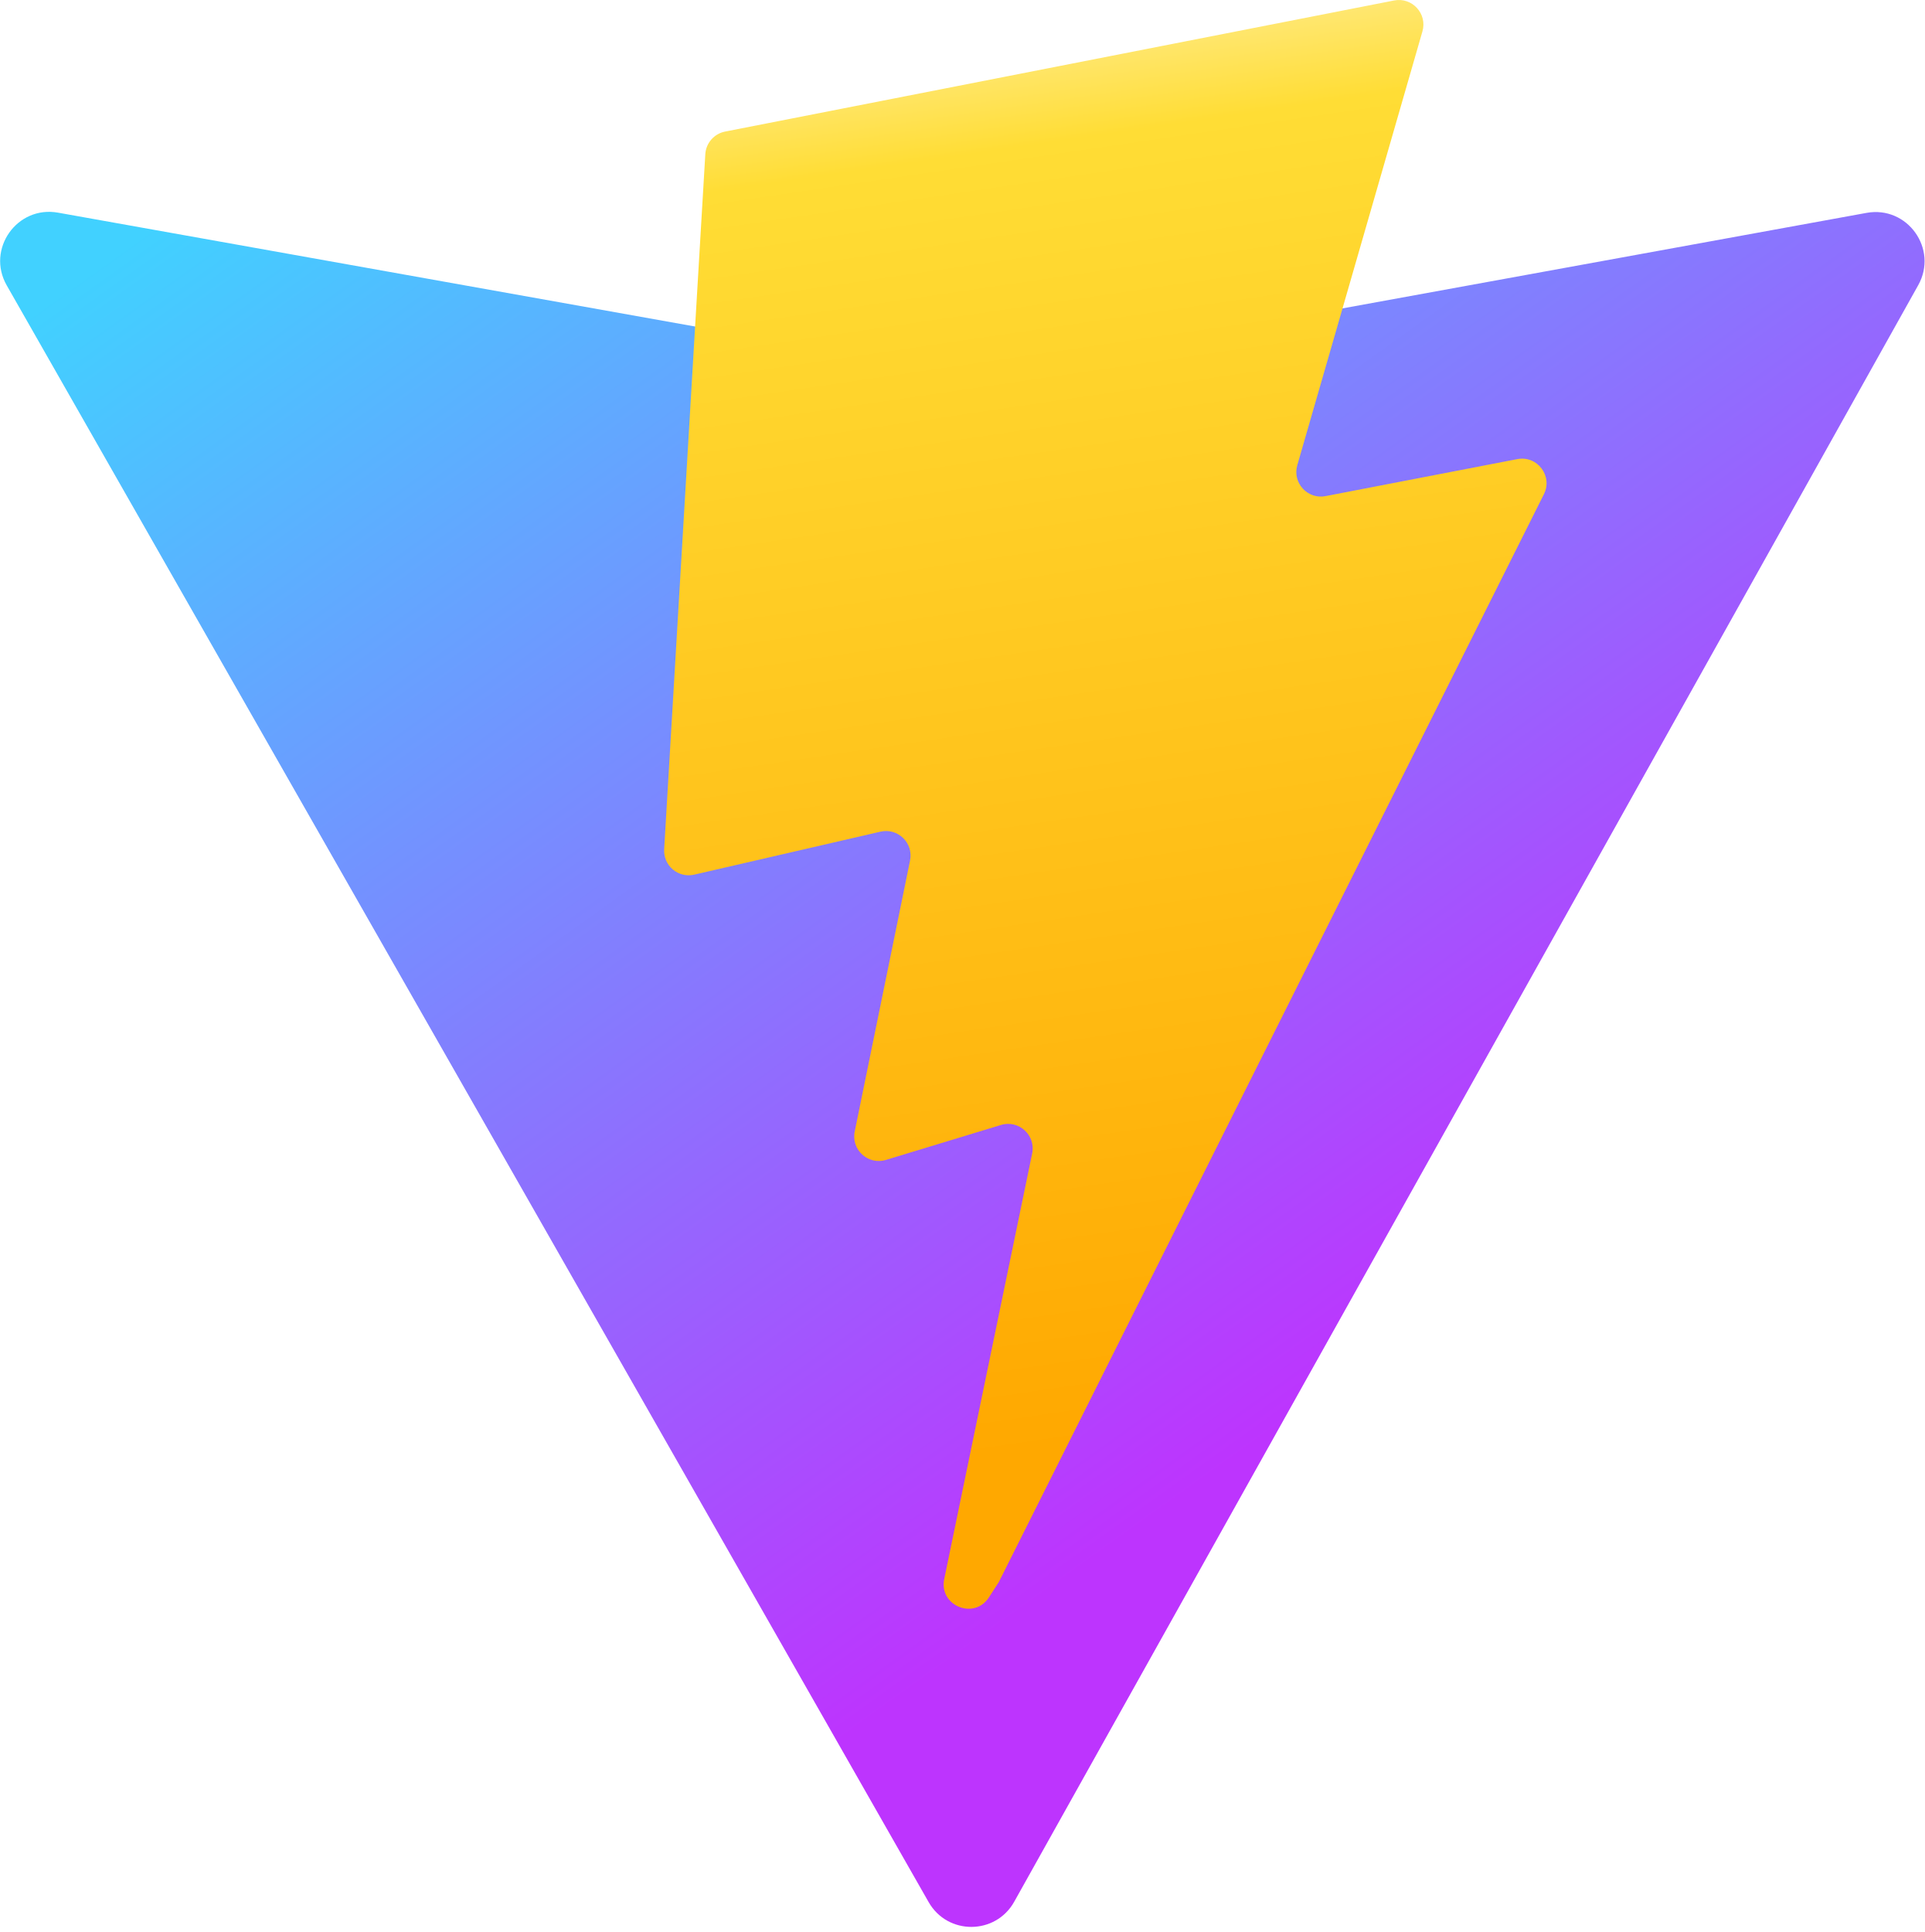
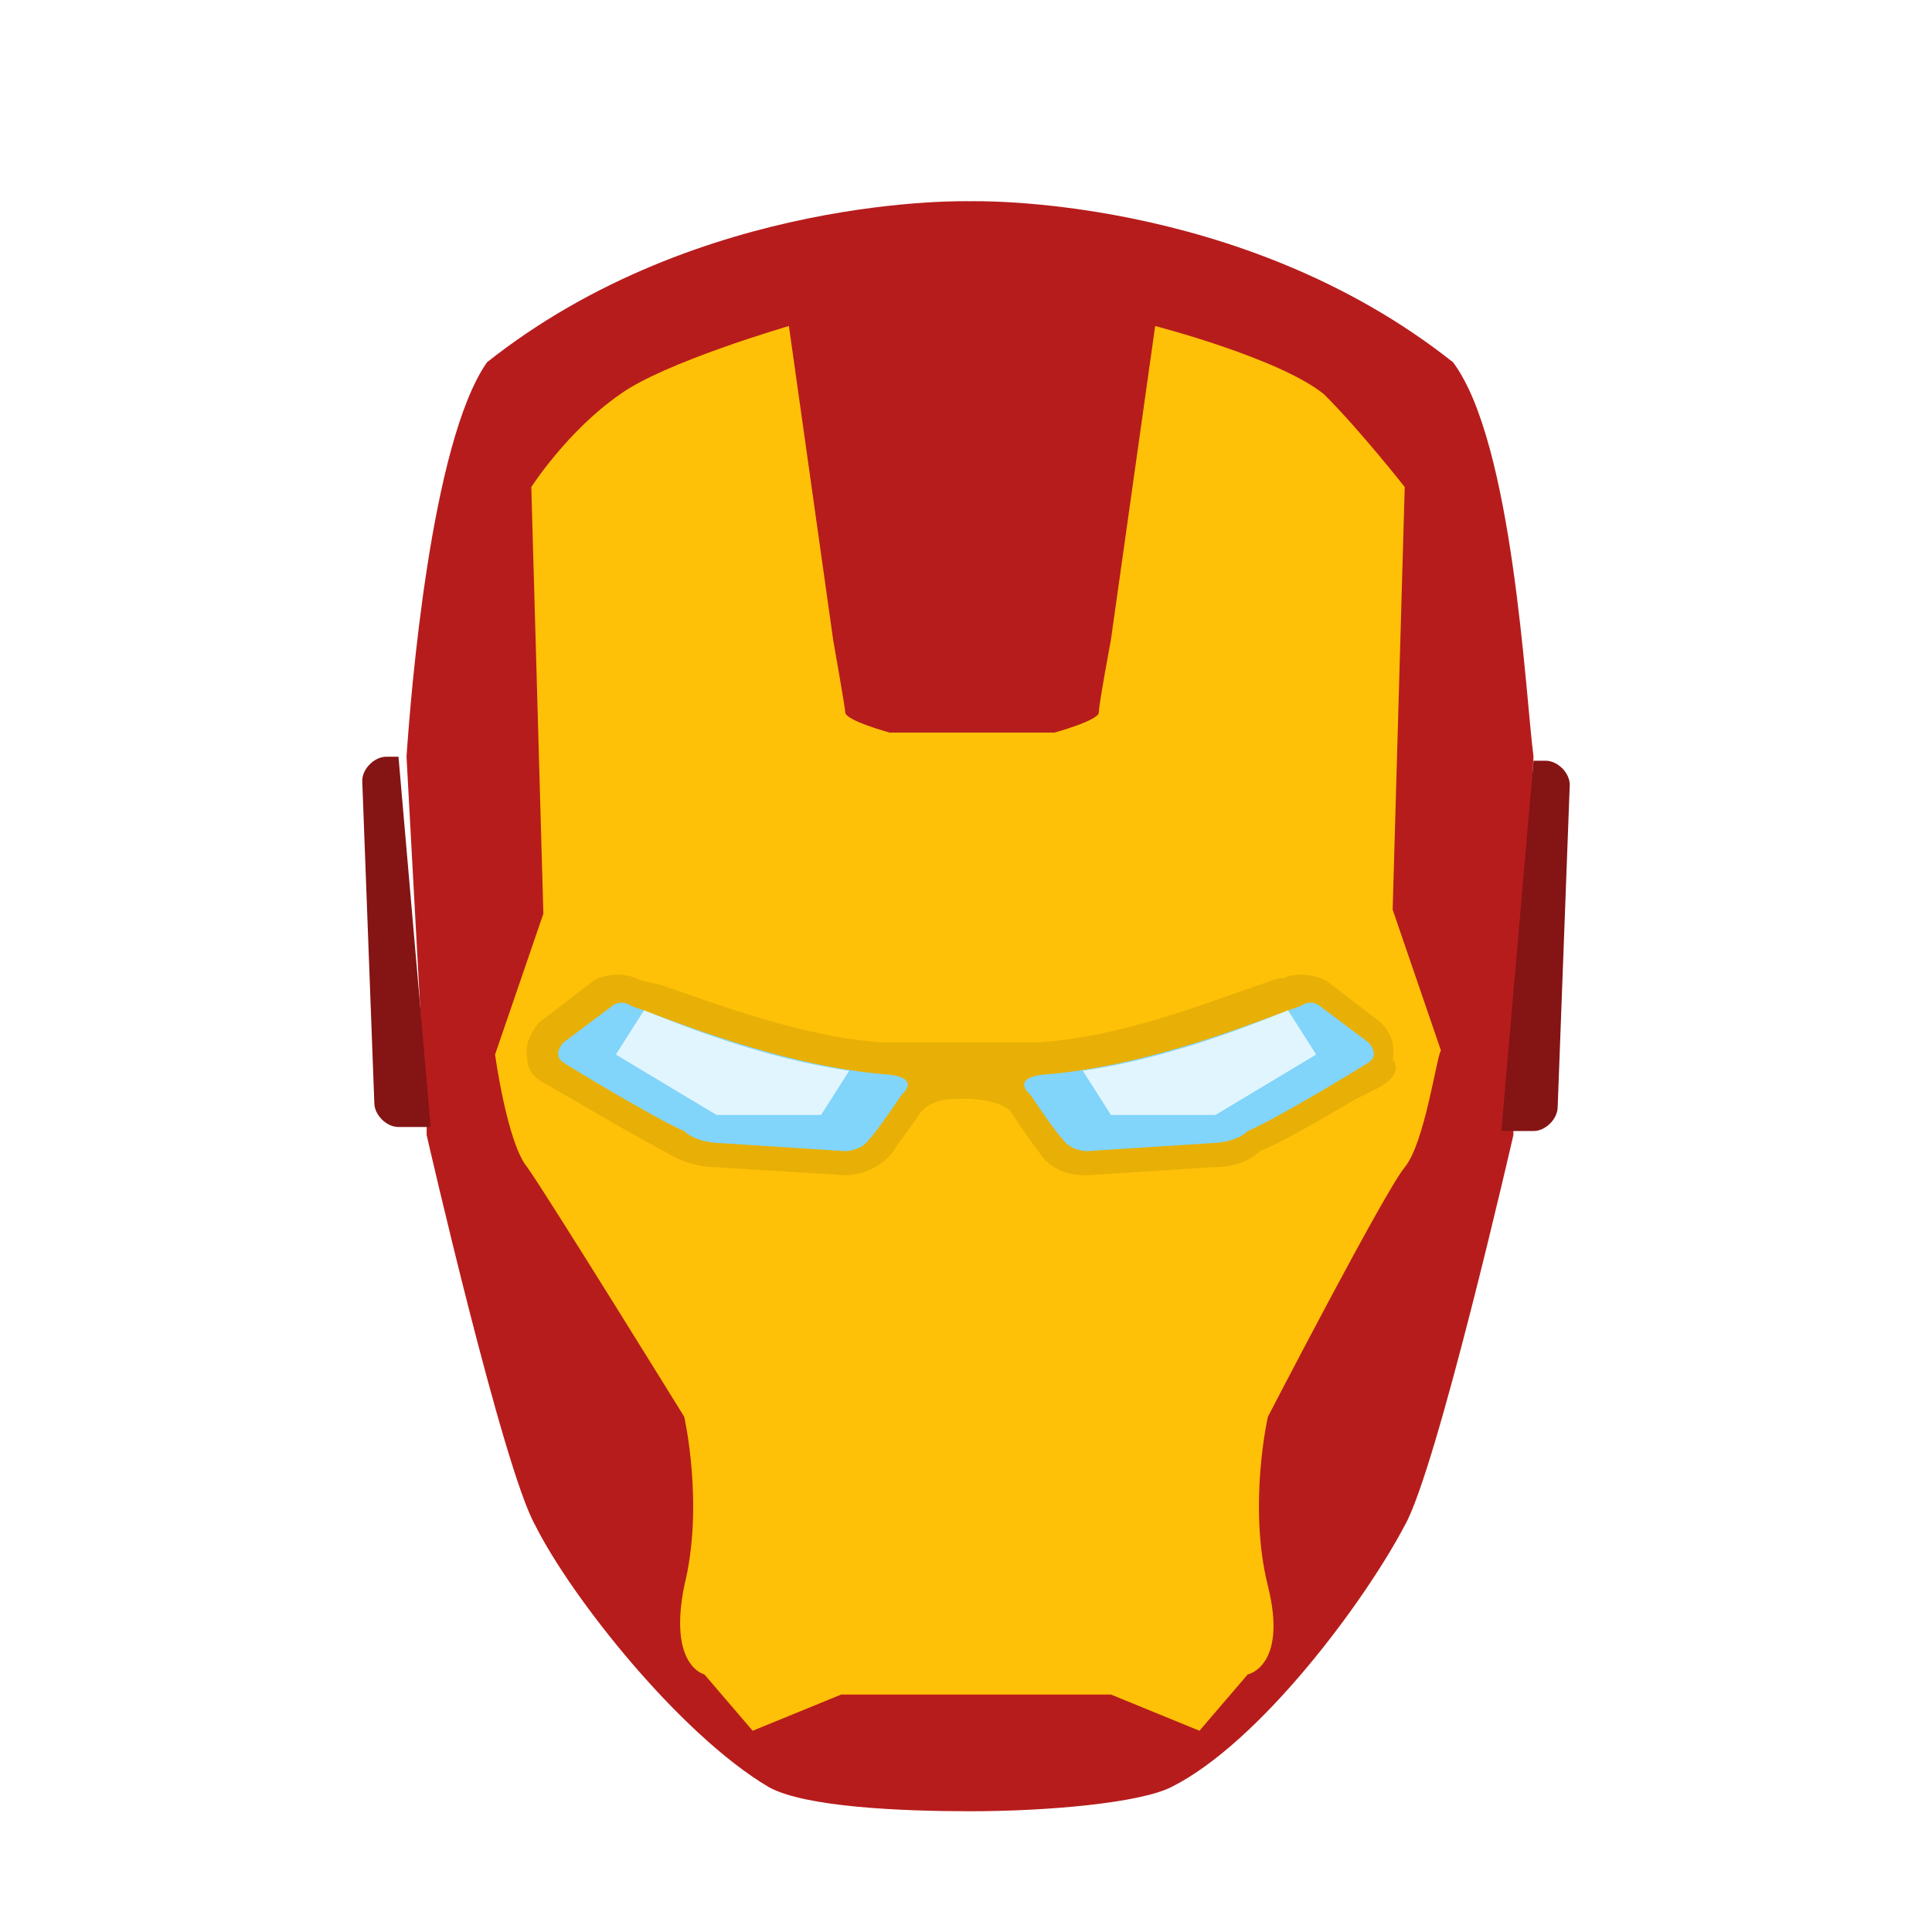
- <svg xmlns="http://www.w3.org/2000/svg" aria-hidden="true" role="img" class="iconify iconify--logos" width="31.88" height="32" preserveAspectRatio="xMidYMid meet" viewBox="0 0 256 257">
-   <defs>
-     <linearGradient id="IconifyId1813088fe1fbc01fb466" x1="-.828%" x2="57.636%" y1="7.652%" y2="78.411%">
-       <stop offset="0%" stop-color="#41D1FF" />
-       <stop offset="100%" stop-color="#BD34FE" />
-     </linearGradient>
-     <linearGradient id="IconifyId1813088fe1fbc01fb467" x1="43.376%" x2="50.316%" y1="2.242%" y2="89.03%">
-       <stop offset="0%" stop-color="#FFEA83" />
-       <stop offset="8.333%" stop-color="#FFDD35" />
-       <stop offset="100%" stop-color="#FFA800" />
-     </linearGradient>
-   </defs>
-   <path fill="url(#IconifyId1813088fe1fbc01fb466)" d="M255.153 37.938L134.897 252.976c-2.483 4.44-8.862 4.466-11.382.048L.875 37.958c-2.746-4.814 1.371-10.646 6.827-9.67l120.385 21.517a6.537 6.537 0 0 0 2.322-.004l117.867-21.483c5.438-.991 9.574 4.796 6.877 9.62Z" />
-   <path fill="url(#IconifyId1813088fe1fbc01fb467)" d="M185.432.063L96.44 17.501a3.268 3.268 0 0 0-2.634 3.014l-5.474 92.456a3.268 3.268 0 0 0 3.997 3.378l24.777-5.718c2.318-.535 4.413 1.507 3.936 3.838l-7.361 36.047c-.495 2.426 1.782 4.5 4.151 3.78l15.304-4.649c2.372-.72 4.652 1.36 4.15 3.788l-11.698 56.621c-.732 3.542 3.979 5.473 5.943 2.437l1.313-2.028l72.516-144.72c1.215-2.423-.88-5.186-3.54-4.672l-25.505 4.922c-2.396.462-4.435-1.77-3.759-4.114l16.646-57.705c.677-2.35-1.37-4.583-3.769-4.113Z" />
+ <svg xmlns="http://www.w3.org/2000/svg" viewBox="0 0 48 48" width="48px" height="48px">
+   <path fill="#B71C1C" d="M38.1,18.8c-0.2-1.5-0.5-7.8-2-9.8c-5.3-4.2-12-4-12-4s-6.7-0.2-12,4c-1.4,2-1.9,8.3-2,9.8l0.5,9.2v0.2c0,0,1.9,8.3,2.7,9.7c0.9,1.8,3.6,5.2,5.8,6.5c0.9,0.5,3.3,0.6,5,0.6c1.9,0,4.2-0.2,5-0.6c2.2-1.1,4.8-4.6,5.8-6.5c0.8-1.4,2.7-9.7,2.7-9.7v-0.2L38.1,18.8z" />
+   <path fill="#FFC107" d="M34.9,29c-0.5,0.6-3.4,6.2-3.4,6.2s-0.5,2.2,0,4.2c0.5,2-0.5,2.2-0.5,2.2l-1.2,1.4l-2.2-0.9h-6.7l-2.2,0.9l-1.2-1.4c0,0-0.9-0.2-0.5-2.2c0.5-2,0-4.2,0-4.2s-3.4-5.5-3.9-6.2c-0.5-0.6-0.8-2.8-0.8-2.8l1.2-3.5l-0.3-10.6c0,0,0.9-1.4,2.2-2.3c1.1-0.8,4.2-1.7,4.2-1.7l1.1,7.8c0,0,0.3,1.7,0.3,1.8c0,0.2,1.1,0.5,1.1,0.5h4.1c0,0,1.1-0.3,1.1-0.5c0-0.2,0.3-1.8,0.3-1.8l1.1-7.8c0,0,3.1,0.8,4.2,1.7c0.9,0.9,2,2.3,2,2.3l-0.3,10.5l1.2,3.5C35.7,26.2,35.4,28.4,34.9,29z" />
+   <path fill="#E8B006" d="M34.3,27l-0.6,0.3c-1.2,0.7-1.9,1.1-2.4,1.3C30.9,29,30.3,29,30.1,29L27,29.2l0,0.4l0-0.4c-0.4,0-0.9-0.1-1.2-0.6c-0.1-0.1-0.3-0.4-0.7-1c-0.2-0.2-0.7-0.3-1.1-0.3s-0.8,0-1.1,0.3c-0.4,0.6-0.6,0.8-0.7,1c-0.3,0.4-0.8,0.6-1.2,0.6c0,0,0,0,0,0L17.8,29c-0.1,0-0.7,0-1.3-0.4c-0.4-0.2-1.1-0.6-2.3-1.3l-0.7-0.4c-0.2-0.1-0.4-0.3-0.4-0.6c-0.1-0.4,0.2-0.8,0.3-0.9l1.3-1c0.1-0.1,0.6-0.3,1.1-0.1c0.2,0.1,0.4,0.1,0.7,0.2c1.2,0.4,3.5,1.3,5.5,1.4l3.7,0c2.1-0.1,4.3-1,5.5-1.4c0.3-0.1,0.5-0.2,0.7-0.2c0.4-0.2,1,0,1.1,0.1l1.3,1c0.1,0.1,0.4,0.4,0.3,0.9C34.8,26.6,34.6,26.8,34.3,27z" />
+   <path fill="#81D4FA" d="M25.6 27.2c0 0 .6.9.8 1.1.2.3.6.3.6.3l3.1-.2c0 0 .6 0 .9-.3.5-.2 2.2-1.2 3-1.7.3-.2 0-.5 0-.5L32.8 25c0 0-.2-.2-.5 0-.9.3-3.7 1.5-6.4 1.7C25.1 26.8 25.6 27.2 25.6 27.2zM22.4 27.2c0 0-.6.9-.8 1.1-.2.3-.6.3-.6.3l-3.1-.2c0 0-.6 0-.9-.3-.5-.2-2.2-1.2-3-1.7-.3-.2 0-.5 0-.5l1.2-.9c0 0 .2-.2.5 0 .9.3 3.7 1.5 6.4 1.7C22.9 26.8 22.4 27.2 22.4 27.2z" />
+   <path fill="#E1F5FE" d="M27.6 27.7l2.6 0 2.5-1.5L32 25.1c-1 .4-3 1.2-5.1 1.5L27.6 27.7zM21.1 26.6C19 26.3 17 25.5 16 25.1l-.7 1.1 2.5 1.5 2.6 0L21.1 26.6z" />
+   <path fill="#851414" d="M37.3 28.1h.8c.3 0 .6-.3.6-.6l.3-8c0-.3-.3-.6-.6-.6h-.3L37.3 28.1zM9.9 18.8H9.6c-.3 0-.6.3-.6.6l.3 8c0 .3.3.6.6.6h.8L9.9 18.8z" />
</svg>
